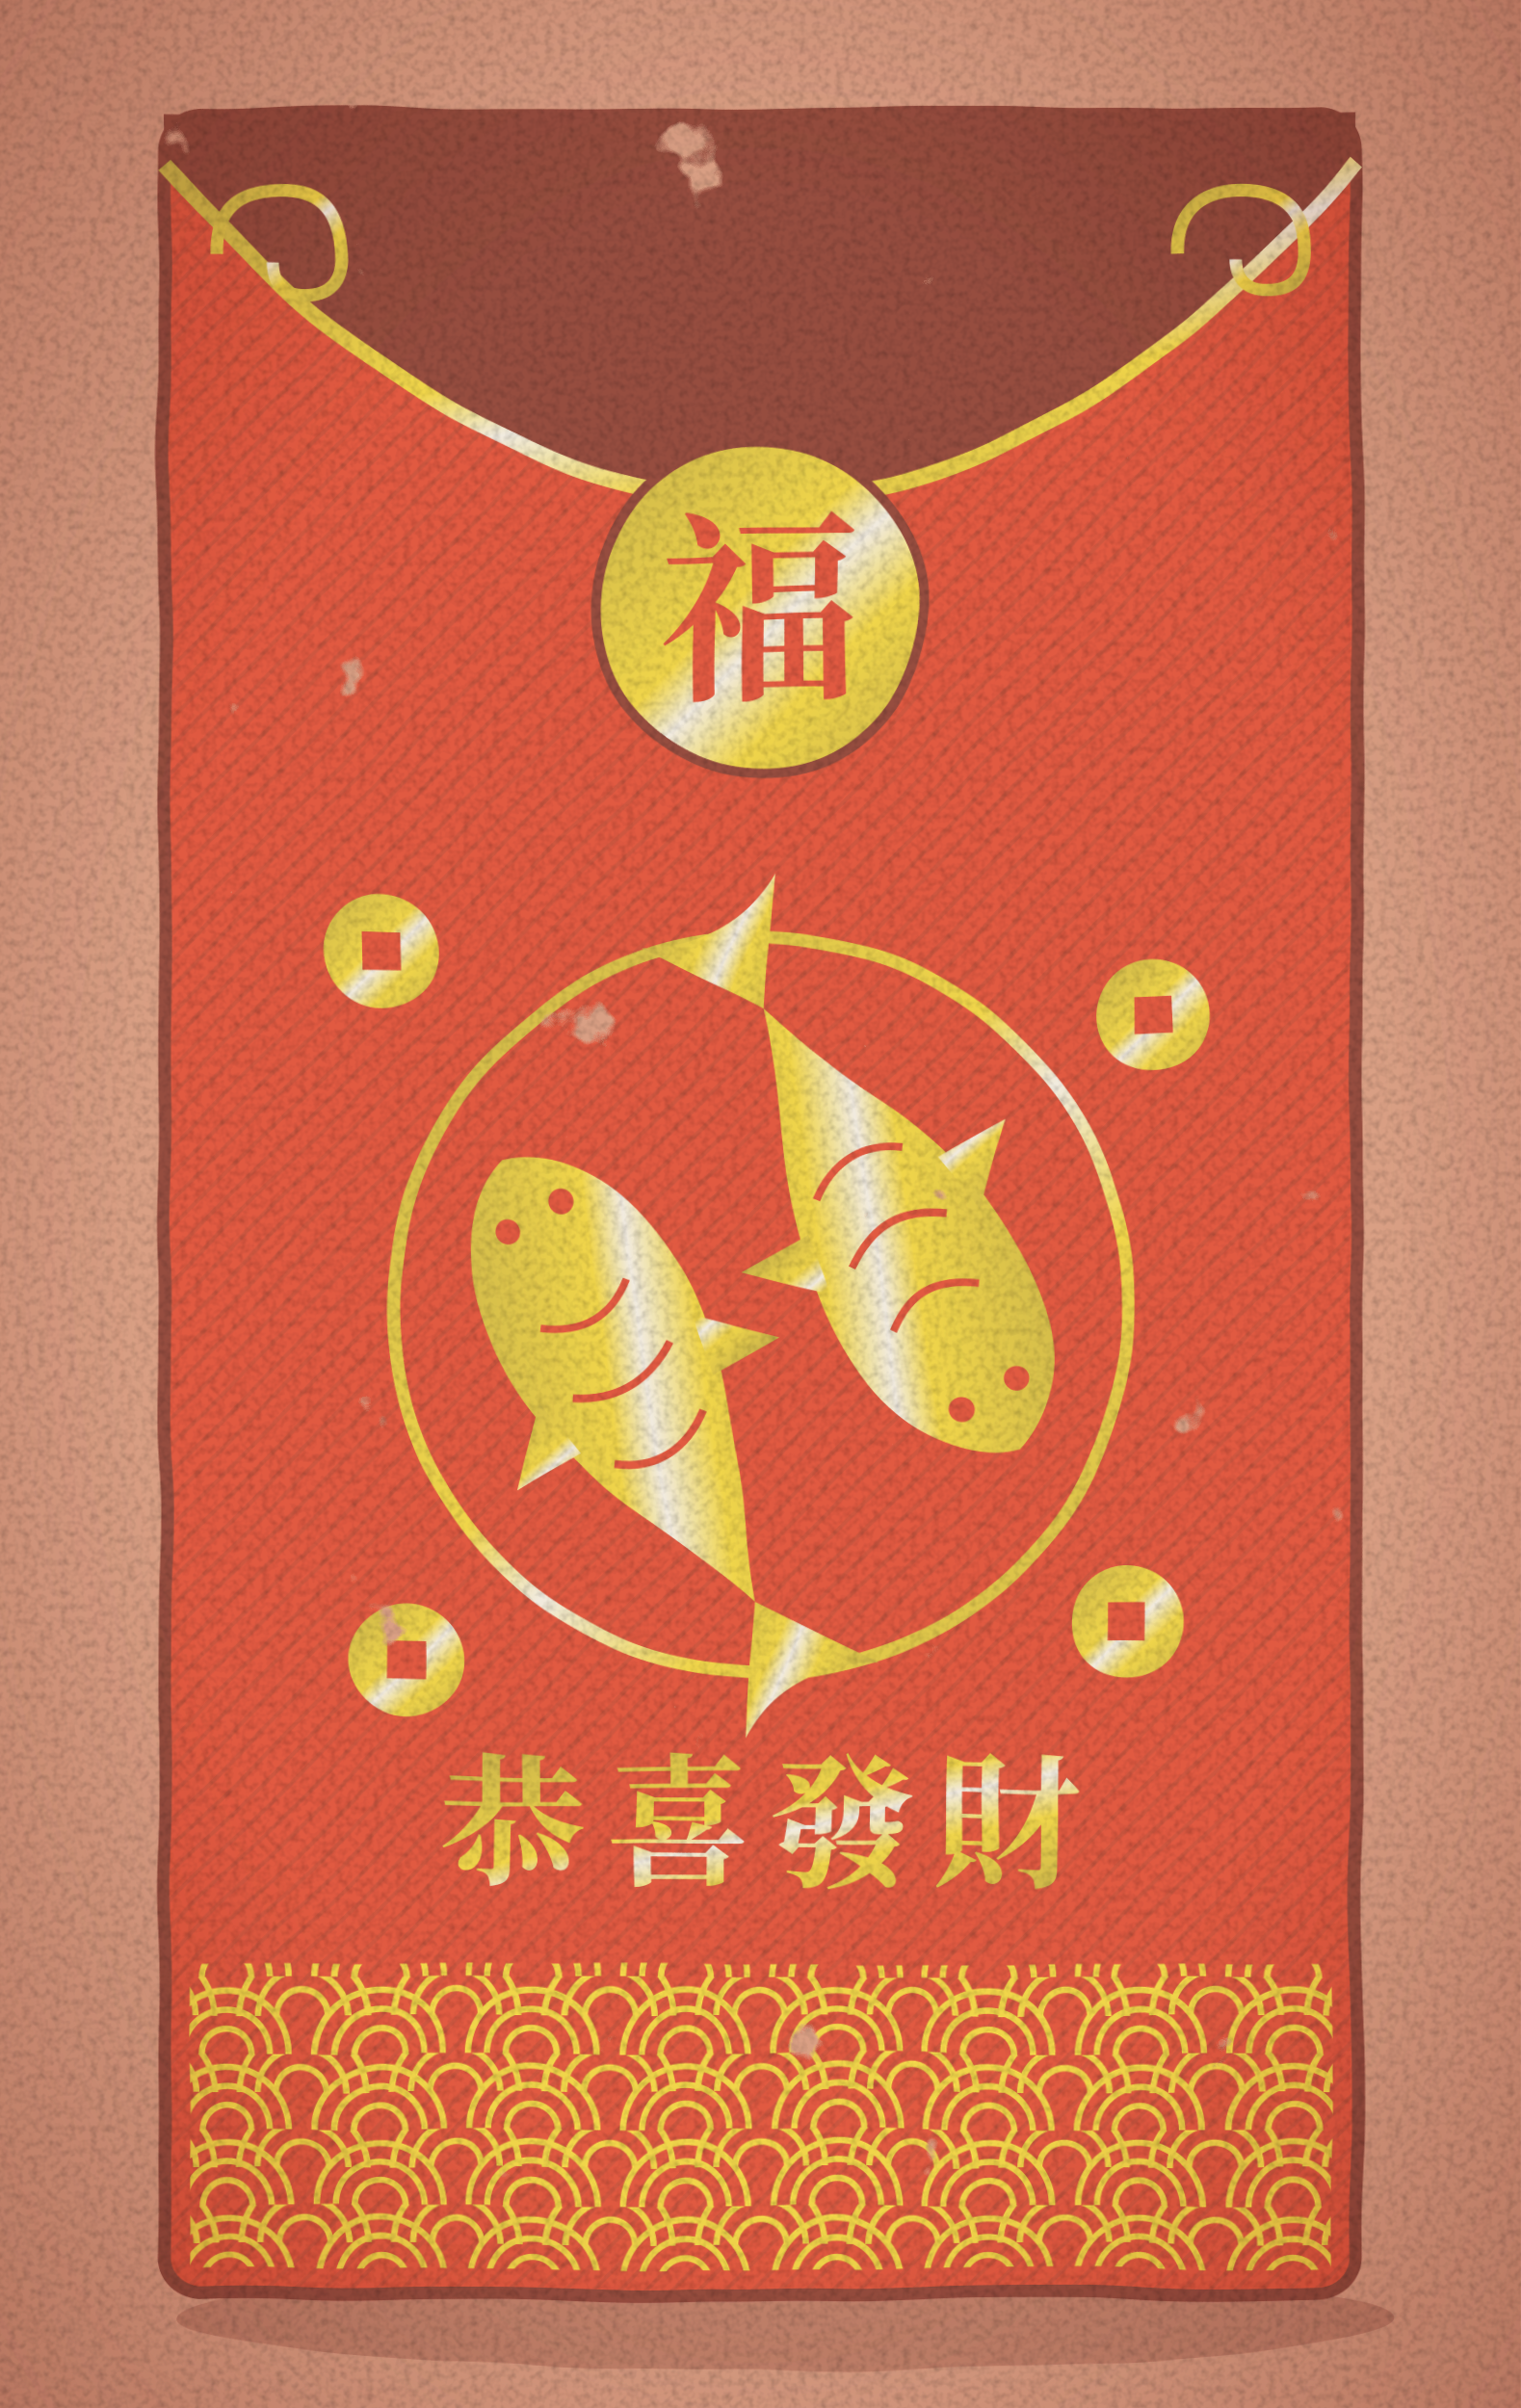
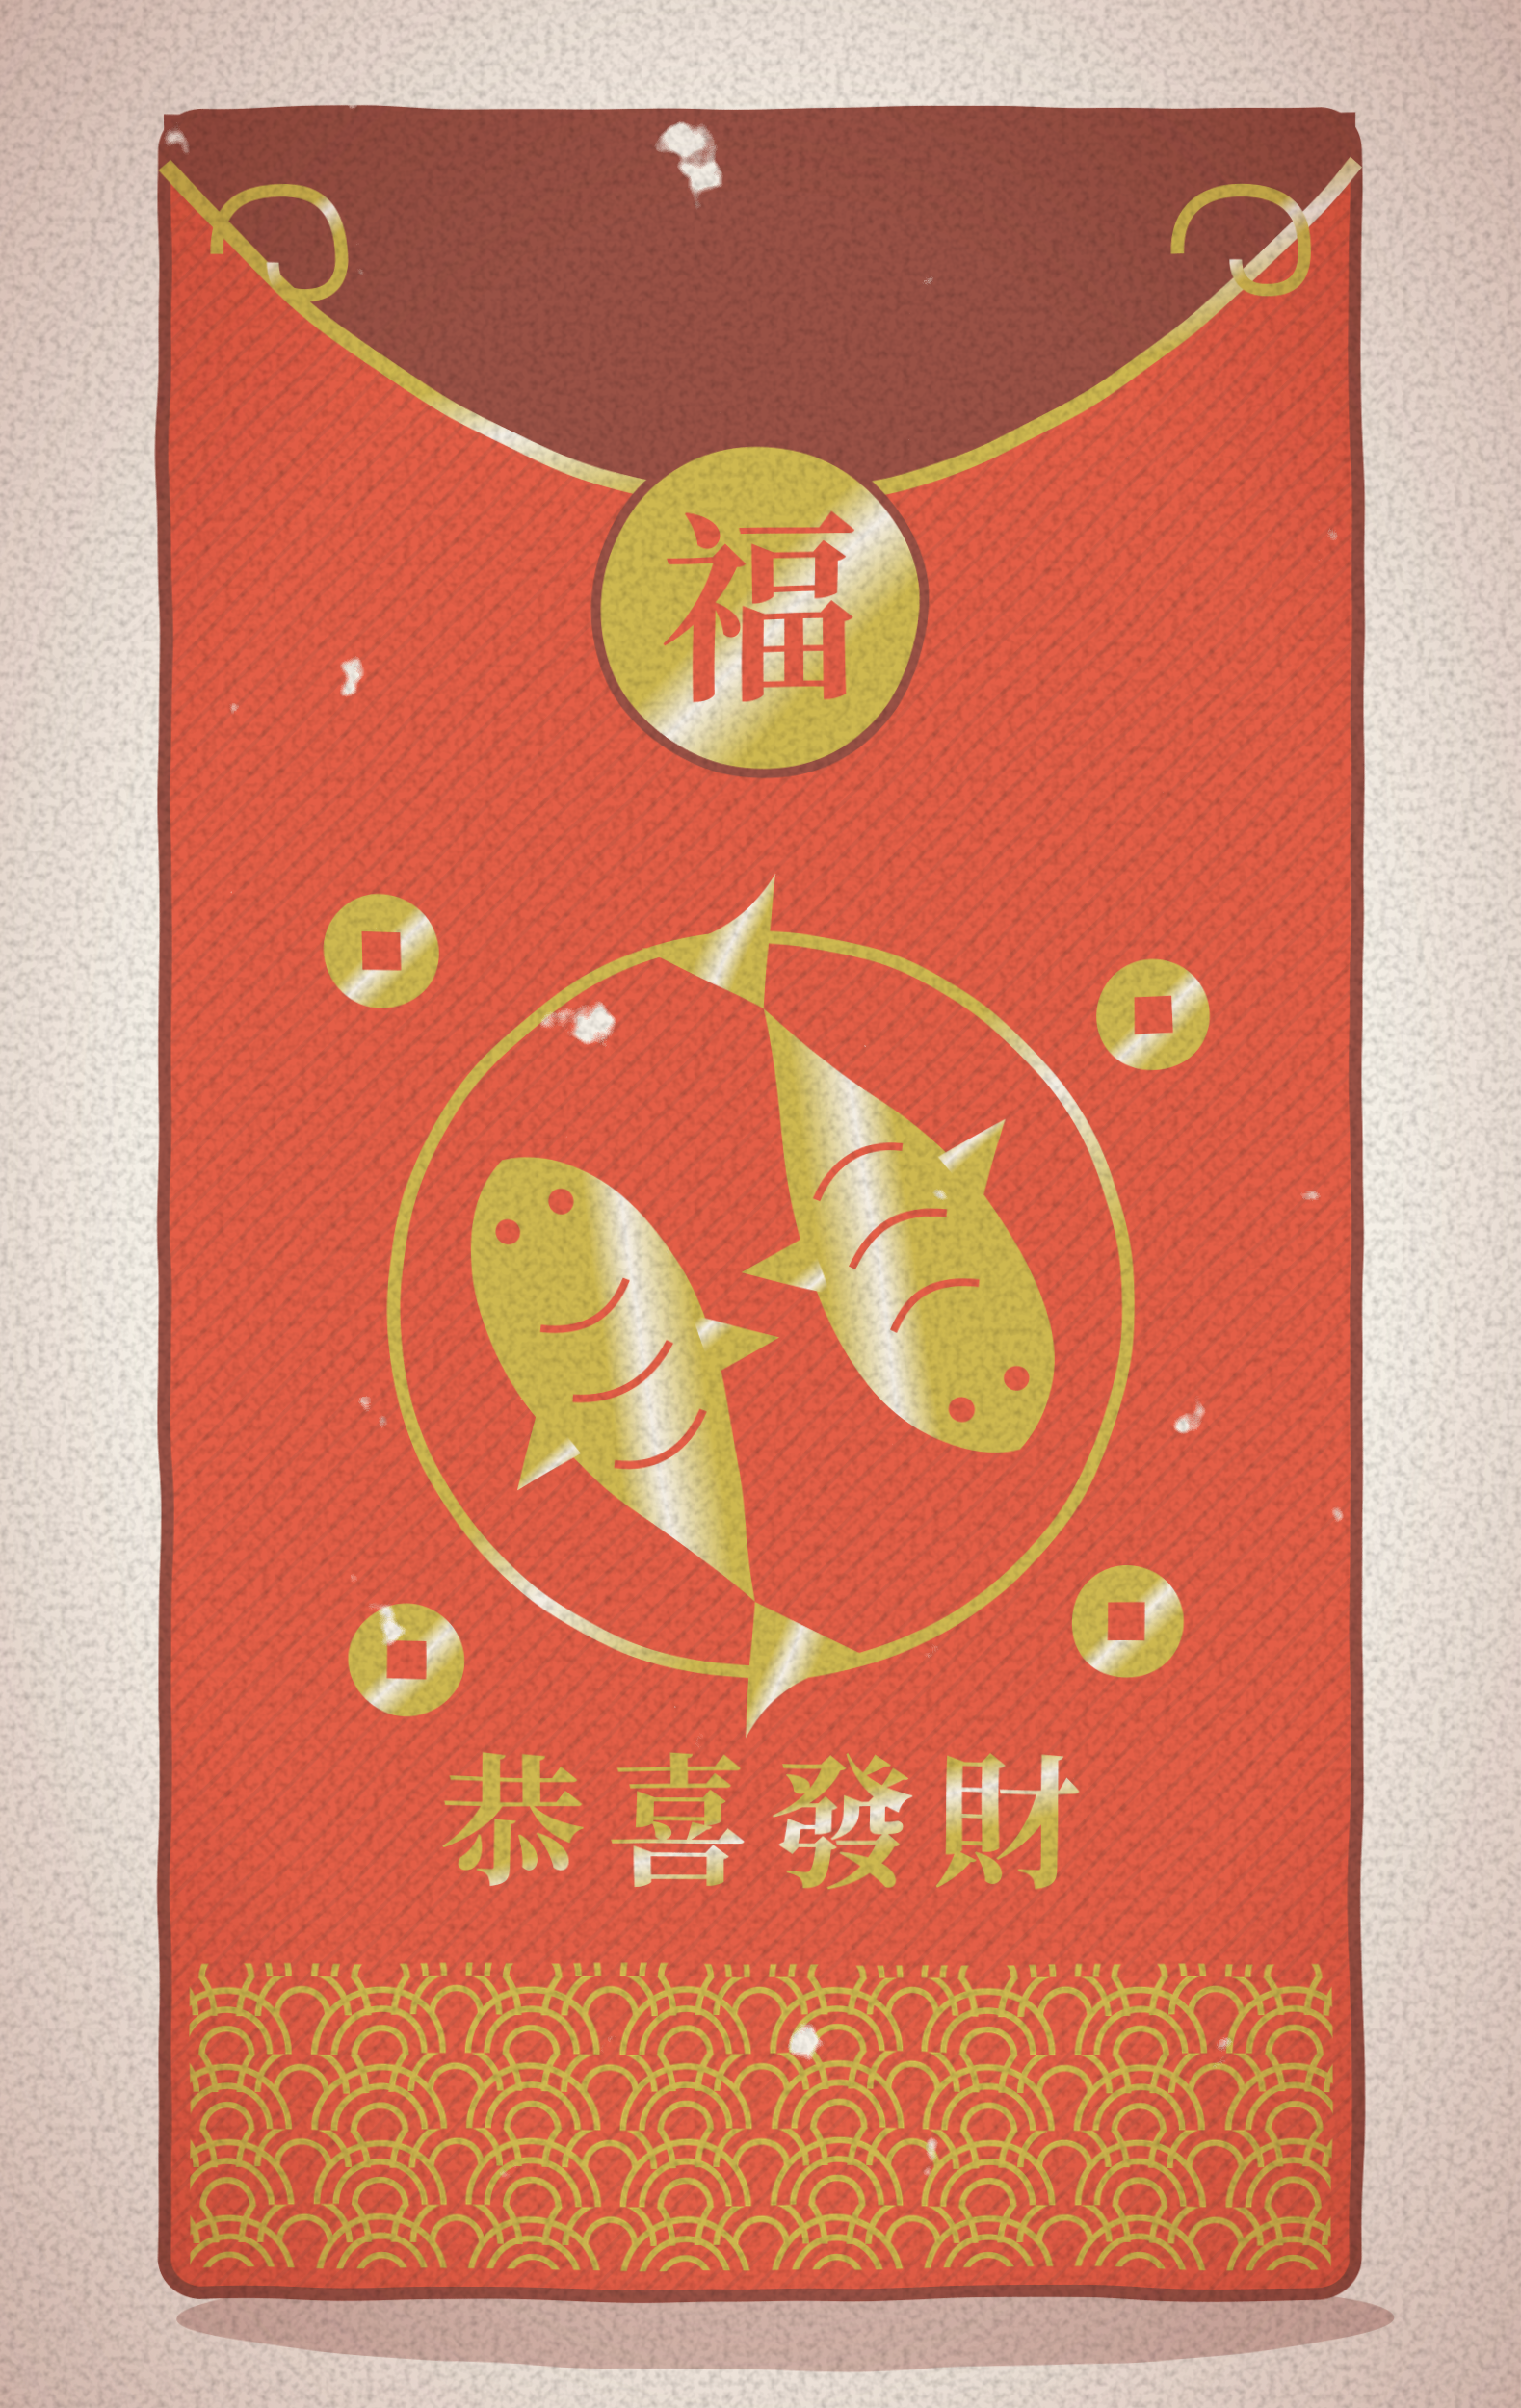
<svg xmlns="http://www.w3.org/2000/svg" width="240" height="380" viewBox="0 0 240 380" role="img">
  <defs>
    <filter id="cr-hongbao-ink" filterUnits="userSpaceOnUse" x="0" y="0" width="240" height="380" color-interpolation-filters="sRGB">
      <feTurbulence type="fractalNoise" baseFrequency="0.035" numOctaves="2" seed="351" result="warp" />
      <feDisplacementMap in="SourceGraphic" in2="warp" scale="1.6" xChannelSelector="R" yChannelSelector="G" result="wobbled" />
      <feTurbulence type="fractalNoise" baseFrequency="0.7" numOctaves="1" seed="358" result="speckNoise" />
      <feColorMatrix in="speckNoise" type="matrix" values="0 0 0 0 0  0 0 0 0 0  0 0 0 0 0  -30 0 0 0 26.1" result="keepSpeck" />
      <feTurbulence type="fractalNoise" baseFrequency="0.06" numOctaves="4" seed="362" result="scuffNoise" />
      <feColorMatrix in="scuffNoise" type="matrix" values="0 0 0 0 0  0 0 0 0 0  0 0 0 0 0  -24 0 0 0 20.4" result="keepScuff" />
      <feComposite in="keepSpeck" in2="keepScuff" operator="in" result="keep" />
      <feComposite in="wobbled" in2="keep" operator="in" />
    </filter>
    <filter id="cr-hongbao-grain" filterUnits="userSpaceOnUse" x="0" y="0" width="240" height="380">
      <feTurbulence type="fractalNoise" baseFrequency="0.85" numOctaves="2" seed="354" />
      <feColorMatrix type="matrix" values="1.3 0 0 0 0.2  1.3 0 0 0 0.2  1.3 0 0 0 0.2  0 0 0 0 0.45" />
    </filter>
    <radialGradient id="cr-hongbao-age" r="75%">
      <stop offset="55%" stop-color="#8d3c30" stop-opacity="0" />
      <stop offset="100%" stop-color="#8d3c30" stop-opacity="0.38" />
    </radialGradient>
    <linearGradient id="cr-hongbao-foil" x1="0" y1="0" x2="1" y2="1">
      <stop offset="0%" stop-color="#c9b13c" />
-       <stop offset="45%" stop-color="#f2d63c" />
+       <stop offset="45%" stop-color="#c9b13c" />
      <stop offset="55%" stop-color="#f4efe6" />
-       <stop offset="70%" stop-color="#f2d63c" />
+       <stop offset="70%" stop-color="#c9b13c" />
      <stop offset="100%" stop-color="#c9b13c" />
    </linearGradient>
    <pattern id="cr-hongbao-linen" width="3" height="3" patternUnits="userSpaceOnUse" patternTransform="rotate(45)">
      <rect width="0.6" height="3" fill="#8d3c30" />
    </pattern>
    <pattern id="cr-hongbao-waves" width="24" height="12" patternUnits="userSpaceOnUse">
-       <path d="M2 12 A10 10 0 0 1 22 12" fill="none" stroke="#f2d63c" stroke-width="1" />
-       <path d="M5 12 A7 7 0 0 1 19 12" fill="none" stroke="#f2d63c" stroke-width="1" />
-       <path d="M8 12 A4 4 0 0 1 16 12" fill="none" stroke="#f2d63c" stroke-width="1" />
-       <path d="M-10 6 A10 10 0 0 1 10 6 M14 6 A10 10 0 0 1 34 6" fill="none" stroke="#f2d63c" stroke-width="1" />
-       <path d="M-7 6 A7 7 0 0 1 7 6 M17 6 A7 7 0 0 1 31 6" fill="none" stroke="#f2d63c" stroke-width="1" />
-       <path d="M-4 6 A4 4 0 0 1 4 6 M20 6 A4 4 0 0 1 28 6" fill="none" stroke="#f2d63c" stroke-width="1" />
+       <path d="M2 12 A10 10 0 0 1 22 12" fill="none" stroke="#c9b13c" stroke-width="1" />
+       <path d="M5 12 A7 7 0 0 1 19 12" fill="none" stroke="#c9b13c" stroke-width="1" />
+       <path d="M8 12 A4 4 0 0 1 16 12" fill="none" stroke="#c9b13c" stroke-width="1" />
+       <path d="M-10 6 A10 10 0 0 1 10 6 M14 6 A10 10 0 0 1 34 6" fill="none" stroke="#c9b13c" stroke-width="1" />
+       <path d="M-7 6 A7 7 0 0 1 7 6 M17 6 A7 7 0 0 1 31 6" fill="none" stroke="#c9b13c" stroke-width="1" />
+       <path d="M-4 6 A4 4 0 0 1 4 6 M20 6 A4 4 0 0 1 28 6" fill="none" stroke="#c9b13c" stroke-width="1" />
    </pattern>
  </defs>
-   <rect width="240" height="380" fill="#d9997e" />
+   <rect width="240" height="380" fill="#f4efe6" />
  <g filter="url(#cr-hongbao-ink)">
    <ellipse cx="124" cy="366" rx="96" ry="8" fill="#8d3c30" opacity="0.35" />
    <rect x="26" y="18" width="188" height="344" rx="6" fill="#e14b32" stroke="#8d3c30" stroke-width="2" />
    <rect x="26" y="18" width="188" height="344" rx="6" fill="url(#cr-hongbao-linen)" opacity="0.25" />
    <path d="M26 26 Q120 132 214 26 V18 H26Z" fill="#8d3c30" />
    <path d="M26 26 Q120 132 214 26" fill="none" stroke="url(#cr-hongbao-foil)" stroke-width="2.5" />
    <circle cx="120" cy="96" r="26" fill="url(#cr-hongbao-foil)" stroke="#8d3c30" stroke-width="1.5" />
    <text x="120" y="108" text-anchor="middle" font-family="'Noto Serif TC','Noto Serif SC','Noto Serif CJK TC','Songti TC','PMingLiU',serif" font-weight="900" font-size="32" fill="#e14b32">福</text>
    <circle cx="120" cy="206" r="58" fill="none" stroke="url(#cr-hongbao-foil)" stroke-width="2" />
    <g transform="translate(120 206) rotate(-30) translate(-24 0)">
      <path d="M0 40 L-12 58 Q0 51 12 58Z" fill="url(#cr-hongbao-foil)" />
      <path d="M0 -40 C14 -36 20 -16 14 4 C10 18 4 28 0 40 C-4 28 -10 18 -14 4 C-20 -16 -14 -36 0 -40Z" fill="url(#cr-hongbao-foil)" />
      <path d="M-8 -14 q8 6 16 0 M-9 -2 q9 6 18 0 M-8 10 q8 6 16 0" stroke="#e14b32" stroke-width="1.2" fill="none" />
      <circle cx="-5" cy="-30" r="2" fill="#e14b32" />
      <circle cx="5" cy="-30" r="2" fill="#e14b32" />
      <path d="M-14 -4 L-24 6 L-12 6Z M14 -4 L24 6 L12 6Z" fill="url(#cr-hongbao-foil)" />
    </g>
    <g transform="translate(120 206) rotate(150) translate(-24 0)">
      <path d="M0 40 L-12 58 Q0 51 12 58Z" fill="url(#cr-hongbao-foil)" />
      <path d="M0 -40 C14 -36 20 -16 14 4 C10 18 4 28 0 40 C-4 28 -10 18 -14 4 C-20 -16 -14 -36 0 -40Z" fill="url(#cr-hongbao-foil)" />
      <path d="M-8 -14 q8 6 16 0 M-9 -2 q9 6 18 0 M-8 10 q8 6 16 0" stroke="#e14b32" stroke-width="1.2" fill="none" />
      <circle cx="-5" cy="-30" r="2" fill="#e14b32" />
      <circle cx="5" cy="-30" r="2" fill="#e14b32" />
      <path d="M-14 -4 L-24 6 L-12 6Z M14 -4 L24 6 L12 6Z" fill="url(#cr-hongbao-foil)" />
    </g>
    <g>
      <circle cx="60" cy="150" r="9" fill="url(#cr-hongbao-foil)" />
      <rect x="57" y="147" width="6" height="6" fill="#e14b32" />
    </g>
    <g>
      <circle cx="182" cy="160" r="9" fill="url(#cr-hongbao-foil)" />
      <rect x="179" y="157" width="6" height="6" fill="#e14b32" />
    </g>
    <g>
      <circle cx="64" cy="262" r="9" fill="url(#cr-hongbao-foil)" />
      <rect x="61" y="259" width="6" height="6" fill="#e14b32" />
    </g>
    <g>
      <circle cx="178" cy="256" r="9" fill="url(#cr-hongbao-foil)" />
      <rect x="175" y="253" width="6" height="6" fill="#e14b32" />
    </g>
    <text x="120" y="296" text-anchor="middle" font-family="'Noto Serif TC','Noto Serif SC','Noto Serif CJK TC','Songti TC','PMingLiU',serif" font-weight="900" font-size="23" fill="url(#cr-hongbao-foil)" letter-spacing="3">恭喜發財</text>
    <rect x="30" y="310" width="180" height="48" fill="url(#cr-hongbao-waves)" />
    <path d="M34 40 q0 -10 10 -10 q10 0 10 10 q0 6 -6 6 q-5 0 -5 -5" stroke="url(#cr-hongbao-foil)" stroke-width="2" fill="none" />
    <path d="M186 40 q0 -10 10 -10 q10 0 10 10 q0 6 -6 6 q-5 0 -5 -5" stroke="url(#cr-hongbao-foil)" stroke-width="2" fill="none" />
  </g>
-   <rect width="240" height="380" fill="#daccb5" opacity="0.12" />
+   <rect width="240" height="380" fill="#f4efe6" opacity="0.12" />
  <rect width="240" height="380" fill="url(#cr-hongbao-age)" style="mix-blend-mode:multiply" />
  <rect width="240" height="380" filter="url(#cr-hongbao-grain)" style="mix-blend-mode:multiply" />
</svg>
